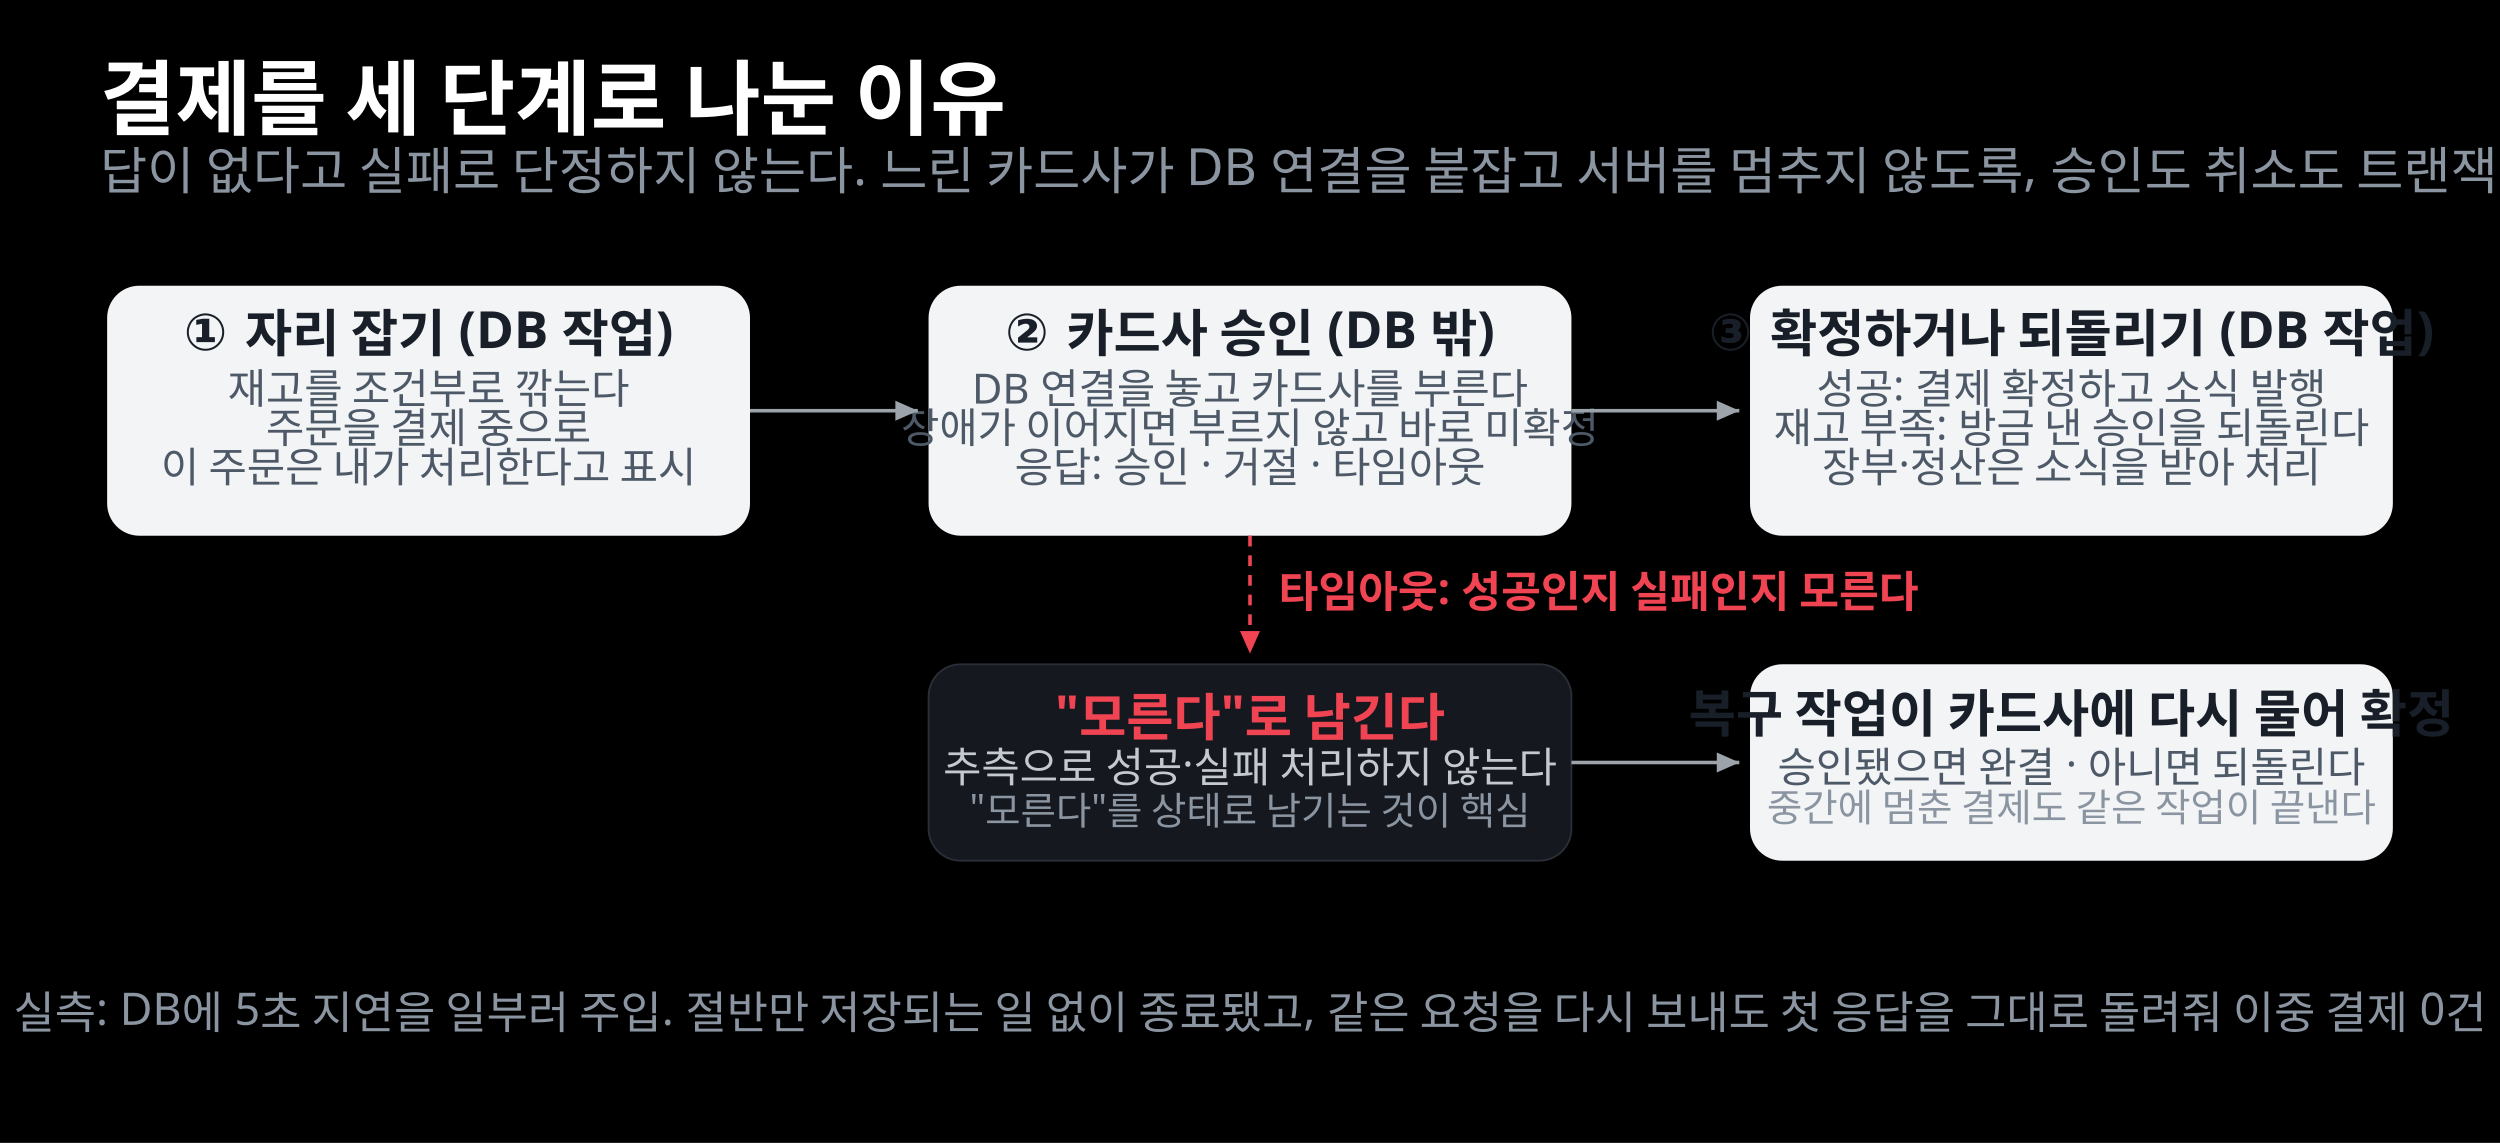
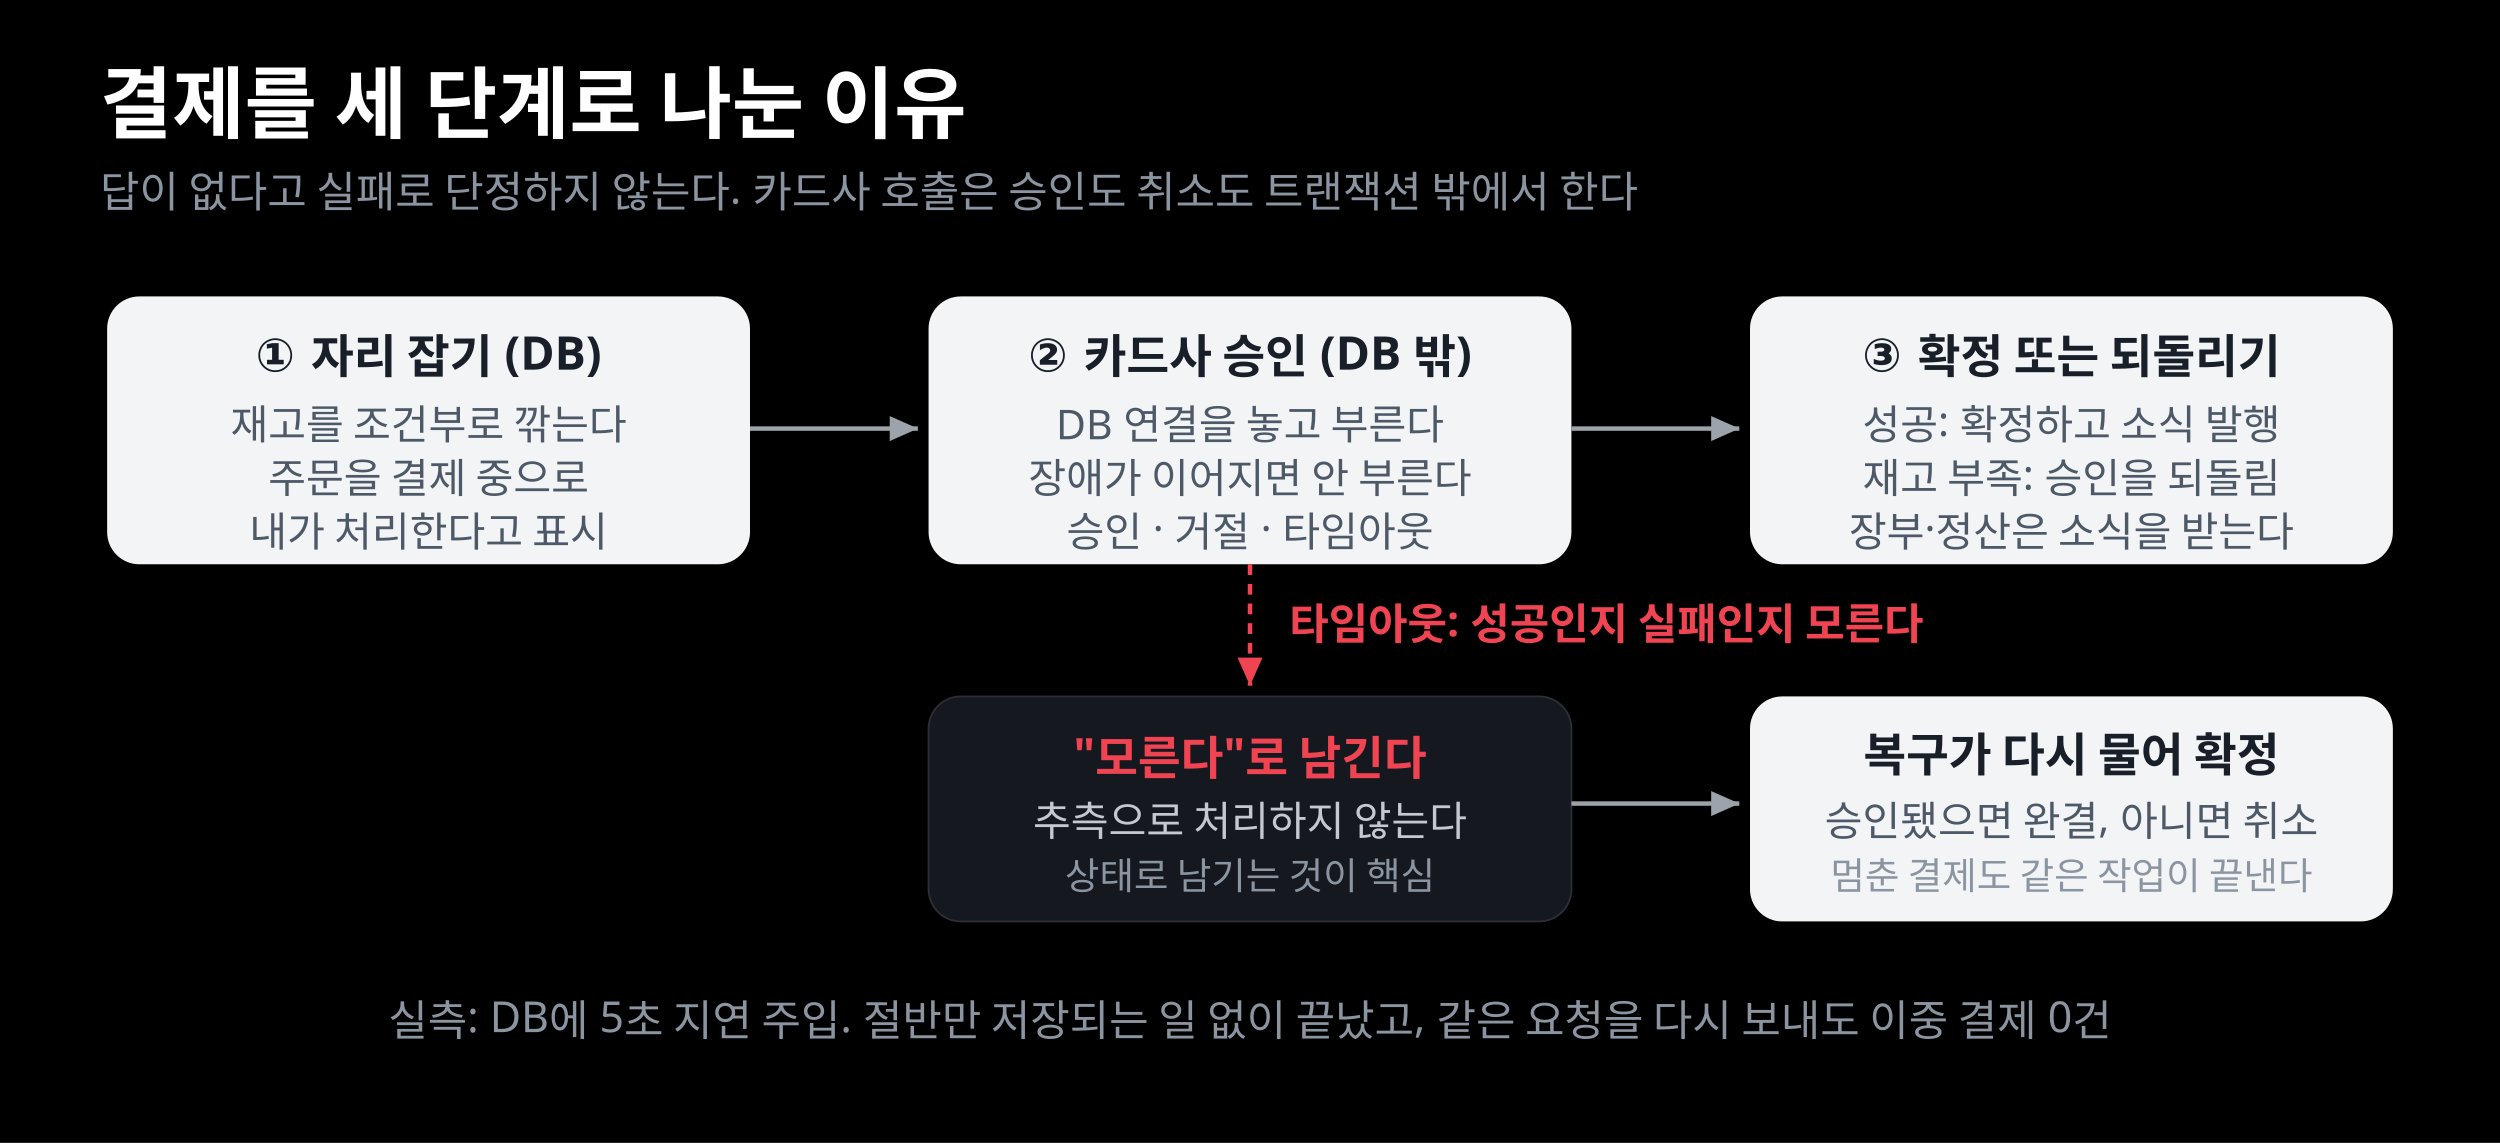
<svg xmlns="http://www.w3.org/2000/svg" width="1400" height="640" viewBox="0 0 1400 640" font-family="Pretendard, 'Apple SD Gothic Neo', sans-serif">
  <defs>
    <marker id="aw" viewBox="0 0 10 10" refX="9" refY="5" markerWidth="7" markerHeight="7" orient="auto-start-reverse">
      <path d="M 0 1 L 9 5 L 0 9 z" fill="#9CA3AB" />
    </marker>
    <marker id="ar2" viewBox="0 0 10 10" refX="9" refY="5" markerWidth="7" markerHeight="7" orient="auto-start-reverse">
      <path d="M 0 1 L 9 5 L 0 9 z" fill="#F04452" />
    </marker>
  </defs>
  <rect width="1400" height="640" fill="#000000" />
-   <text x="56" y="72" font-size="46" font-weight="800" fill="#FFFFFF">결제를 세 단계로 나눈 이유</text>
-   <text x="56" y="106" font-size="28.7" fill="#8B95A1">답이 없다고 실패로 단정하지 않는다. 느린 카드사가 DB 연결을 붙잡고 서버를 멈추지 않도록, 승인도 취소도 트랜잭션 밖에서 부른다</text>
+   <text x="56" y="74" font-size="44" font-weight="800" fill="#FFFFFF">결제를 세 단계로 나눈 이유</text>
+   <text x="56" y="116" font-size="24" fill="#8B95A1">답이 없다고 실패로 단정하지 않는다. 카드사 호출은 승인도 취소도 트랜잭션 밖에서 한다</text>
  <g text-anchor="middle">
-     <rect x="60" y="160" width="360" height="140" rx="18" fill="#F2F4F6" />
-     <text x="240" y="196" font-size="28.7" font-weight="700" fill="#191F28">① 자리 잡기 (DB 작업)</text>
-     <text x="240" y="226" font-size="23.32" fill="#4E5968">재고를 조건부로 깎는다</text>
-     <text x="240" y="248" font-size="23.32" fill="#4E5968">주문을 결제 중으로</text>
-     <text x="240" y="270" font-size="23.32" fill="#4E5968">이 주문은 내가 처리한다고 표시</text>
-     <rect x="520" y="160" width="360" height="140" rx="18" fill="#F2F4F6" />
-     <text x="700" y="196" font-size="28.7" font-weight="700" fill="#191F28">② 카드사 승인 (DB 밖)</text>
-     <text x="700" y="226" font-size="23.32" fill="#4E5968">DB 연결을 놓고 카드사를 부른다</text>
-     <text x="700" y="248" font-size="23.32" fill="#4E5968">장애가 이어지면 부르지 않고 바로 미확정</text>
-     <text x="700" y="270" font-size="23.32" fill="#4E5968">응답: 승인 · 거절 · 타임아웃</text>
-     <rect x="980" y="160" width="360" height="140" rx="18" fill="#F2F4F6" />
-     <text x="1160" y="196" font-size="28.7" font-weight="700" fill="#191F28">③ 확정하거나 되돌리기 (DB 작업)</text>
-     <text x="1160" y="226" font-size="23.32" fill="#4E5968">성공: 결제 확정하고 소식 발행</text>
-     <text x="1160" y="248" font-size="23.32" fill="#4E5968">재고 부족: 방금 낸 승인을 되돌린다</text>
-     <text x="1160" y="270" font-size="23.32" fill="#4E5968">장부·정산은 소식을 받아 처리</text>
+     <rect x="60" y="166" width="360" height="150" rx="18" fill="#F2F4F6" />
+     <text x="240" y="208" font-size="26" font-weight="700" fill="#191F28">① 자리 잡기 (DB)</text>
+     <text x="240" y="246" font-size="23" fill="#4E5968">재고를 조건부로 깎는다</text>
+     <text x="240" y="276" font-size="23" fill="#4E5968">주문을 결제 중으로</text>
+     <text x="240" y="306" font-size="23" fill="#4E5968">내가 처리한다고 표시</text>
+     <rect x="520" y="166" width="360" height="150" rx="18" fill="#F2F4F6" />
+     <text x="700" y="208" font-size="26" font-weight="700" fill="#191F28">② 카드사 승인 (DB 밖)</text>
+     <text x="700" y="246" font-size="23" fill="#4E5968">DB 연결을 놓고 부른다</text>
+     <text x="700" y="276" font-size="23" fill="#4E5968">장애가 이어지면 안 부른다</text>
+     <text x="700" y="306" font-size="23" fill="#4E5968">승인 · 거절 · 타임아웃</text>
+     <rect x="980" y="166" width="360" height="150" rx="18" fill="#F2F4F6" />
+     <text x="1160" y="208" font-size="26" font-weight="700" fill="#191F28">③ 확정 또는 되돌리기</text>
+     <text x="1160" y="246" font-size="23" fill="#4E5968">성공: 확정하고 소식 발행</text>
+     <text x="1160" y="276" font-size="23" fill="#4E5968">재고 부족: 승인을 되돌림</text>
+     <text x="1160" y="306" font-size="23" fill="#4E5968">장부·정산은 소식을 받는다</text>
  </g>
-   <line x1="420" y1="230" x2="514" y2="230" stroke="#9CA3AB" stroke-width="2" marker-end="url(#aw)" />
-   <line x1="880" y1="230" x2="974" y2="230" stroke="#9CA3AB" stroke-width="2" marker-end="url(#aw)" />
-   <line x1="700" y1="300" x2="700" y2="366" stroke="#F04452" stroke-width="2" marker-end="url(#ar2)" stroke-dasharray="6 5" />
-   <text x="716" y="340" font-size="24.22" fill="#F04452" font-weight="700">타임아웃: 성공인지 실패인지 모른다</text>
+   <line x1="420" y1="240" x2="514" y2="240" stroke="#9CA3AB" stroke-width="2.5" marker-end="url(#aw)" />
+   <line x1="880" y1="240" x2="974" y2="240" stroke="#9CA3AB" stroke-width="2.5" marker-end="url(#aw)" />
+   <line x1="700" y1="316" x2="700" y2="384" stroke="#F04452" stroke-width="2.5" marker-end="url(#ar2)" stroke-dasharray="6 5" />
+   <text x="722" y="358" font-size="24" fill="#F04452" font-weight="700">타임아웃: 성공인지 실패인지 모른다</text>
  <g text-anchor="middle">
-     <rect x="520" y="372" width="360" height="110" rx="18" fill="#15181E" stroke="#2A2F38" />
-     <text x="700" y="410" font-size="28.7" font-weight="700" fill="#F04452">"모른다"로 남긴다</text>
-     <text x="700" y="438" font-size="23.32" fill="#C4C9D0">추측으로 성공·실패 처리하지 않는다</text>
-     <text x="700" y="460" font-size="21.53" fill="#8B95A1">"모른다"를 상태로 남기는 것이 핵심</text>
+     <rect x="520" y="390" width="360" height="126" rx="18" fill="#15181E" stroke="#2A2F38" />
+     <text x="700" y="432" font-size="26" font-weight="700" fill="#F04452">"모른다"로 남긴다</text>
+     <text x="700" y="468" font-size="23" fill="#C4C9D0">추측으로 처리하지 않는다</text>
+     <text x="700" y="498" font-size="21" fill="#8B95A1">상태로 남기는 것이 핵심</text>
  </g>
-   <line x1="880" y1="427" x2="974" y2="427" stroke="#9CA3AB" stroke-width="2" marker-end="url(#aw)" />
+   <line x1="880" y1="450" x2="974" y2="450" stroke="#9CA3AB" stroke-width="2.5" marker-end="url(#aw)" />
  <g text-anchor="middle">
-     <rect x="980" y="372" width="360" height="110" rx="18" fill="#F2F4F6" />
-     <text x="1160" y="410" font-size="28.7" font-weight="700" fill="#191F28">복구 작업이 카드사에 다시 물어 확정</text>
-     <text x="1160" y="438" font-size="23.32" fill="#4E5968">승인됐으면 완결 · 아니면 되돌린다</text>
-     <text x="1160" y="460" font-size="21.53" fill="#8B95A1">중간에 멈춘 결제도 같은 작업이 끝낸다</text>
+     <rect x="980" y="390" width="360" height="126" rx="18" fill="#F2F4F6" />
+     <text x="1160" y="432" font-size="26" font-weight="700" fill="#191F28">복구가 다시 물어 확정</text>
+     <text x="1160" y="468" font-size="23" fill="#4E5968">승인됐으면 완결, 아니면 취소</text>
+     <text x="1160" y="498" font-size="21" fill="#8B95A1">멈춘 결제도 같은 작업이 끝낸다</text>
  </g>
-   <text x="700" y="576" font-size="25.12" fill="#8B95A1" text-anchor="middle">실측: DB에 5초 지연을 일부러 주입. 절반만 저장되는 일 없이 종료됐고, 같은 요청을 다시 보내도 첫 응답을 그대로 돌려줘 이중 결제 0건</text>
+   <text x="700" y="580" font-size="24" fill="#8B95A1" text-anchor="middle">실측: DB에 5초 지연 주입. 절반만 저장되는 일 없이 끝났고, 같은 요청을 다시 보내도 이중 결제 0건</text>
</svg>
